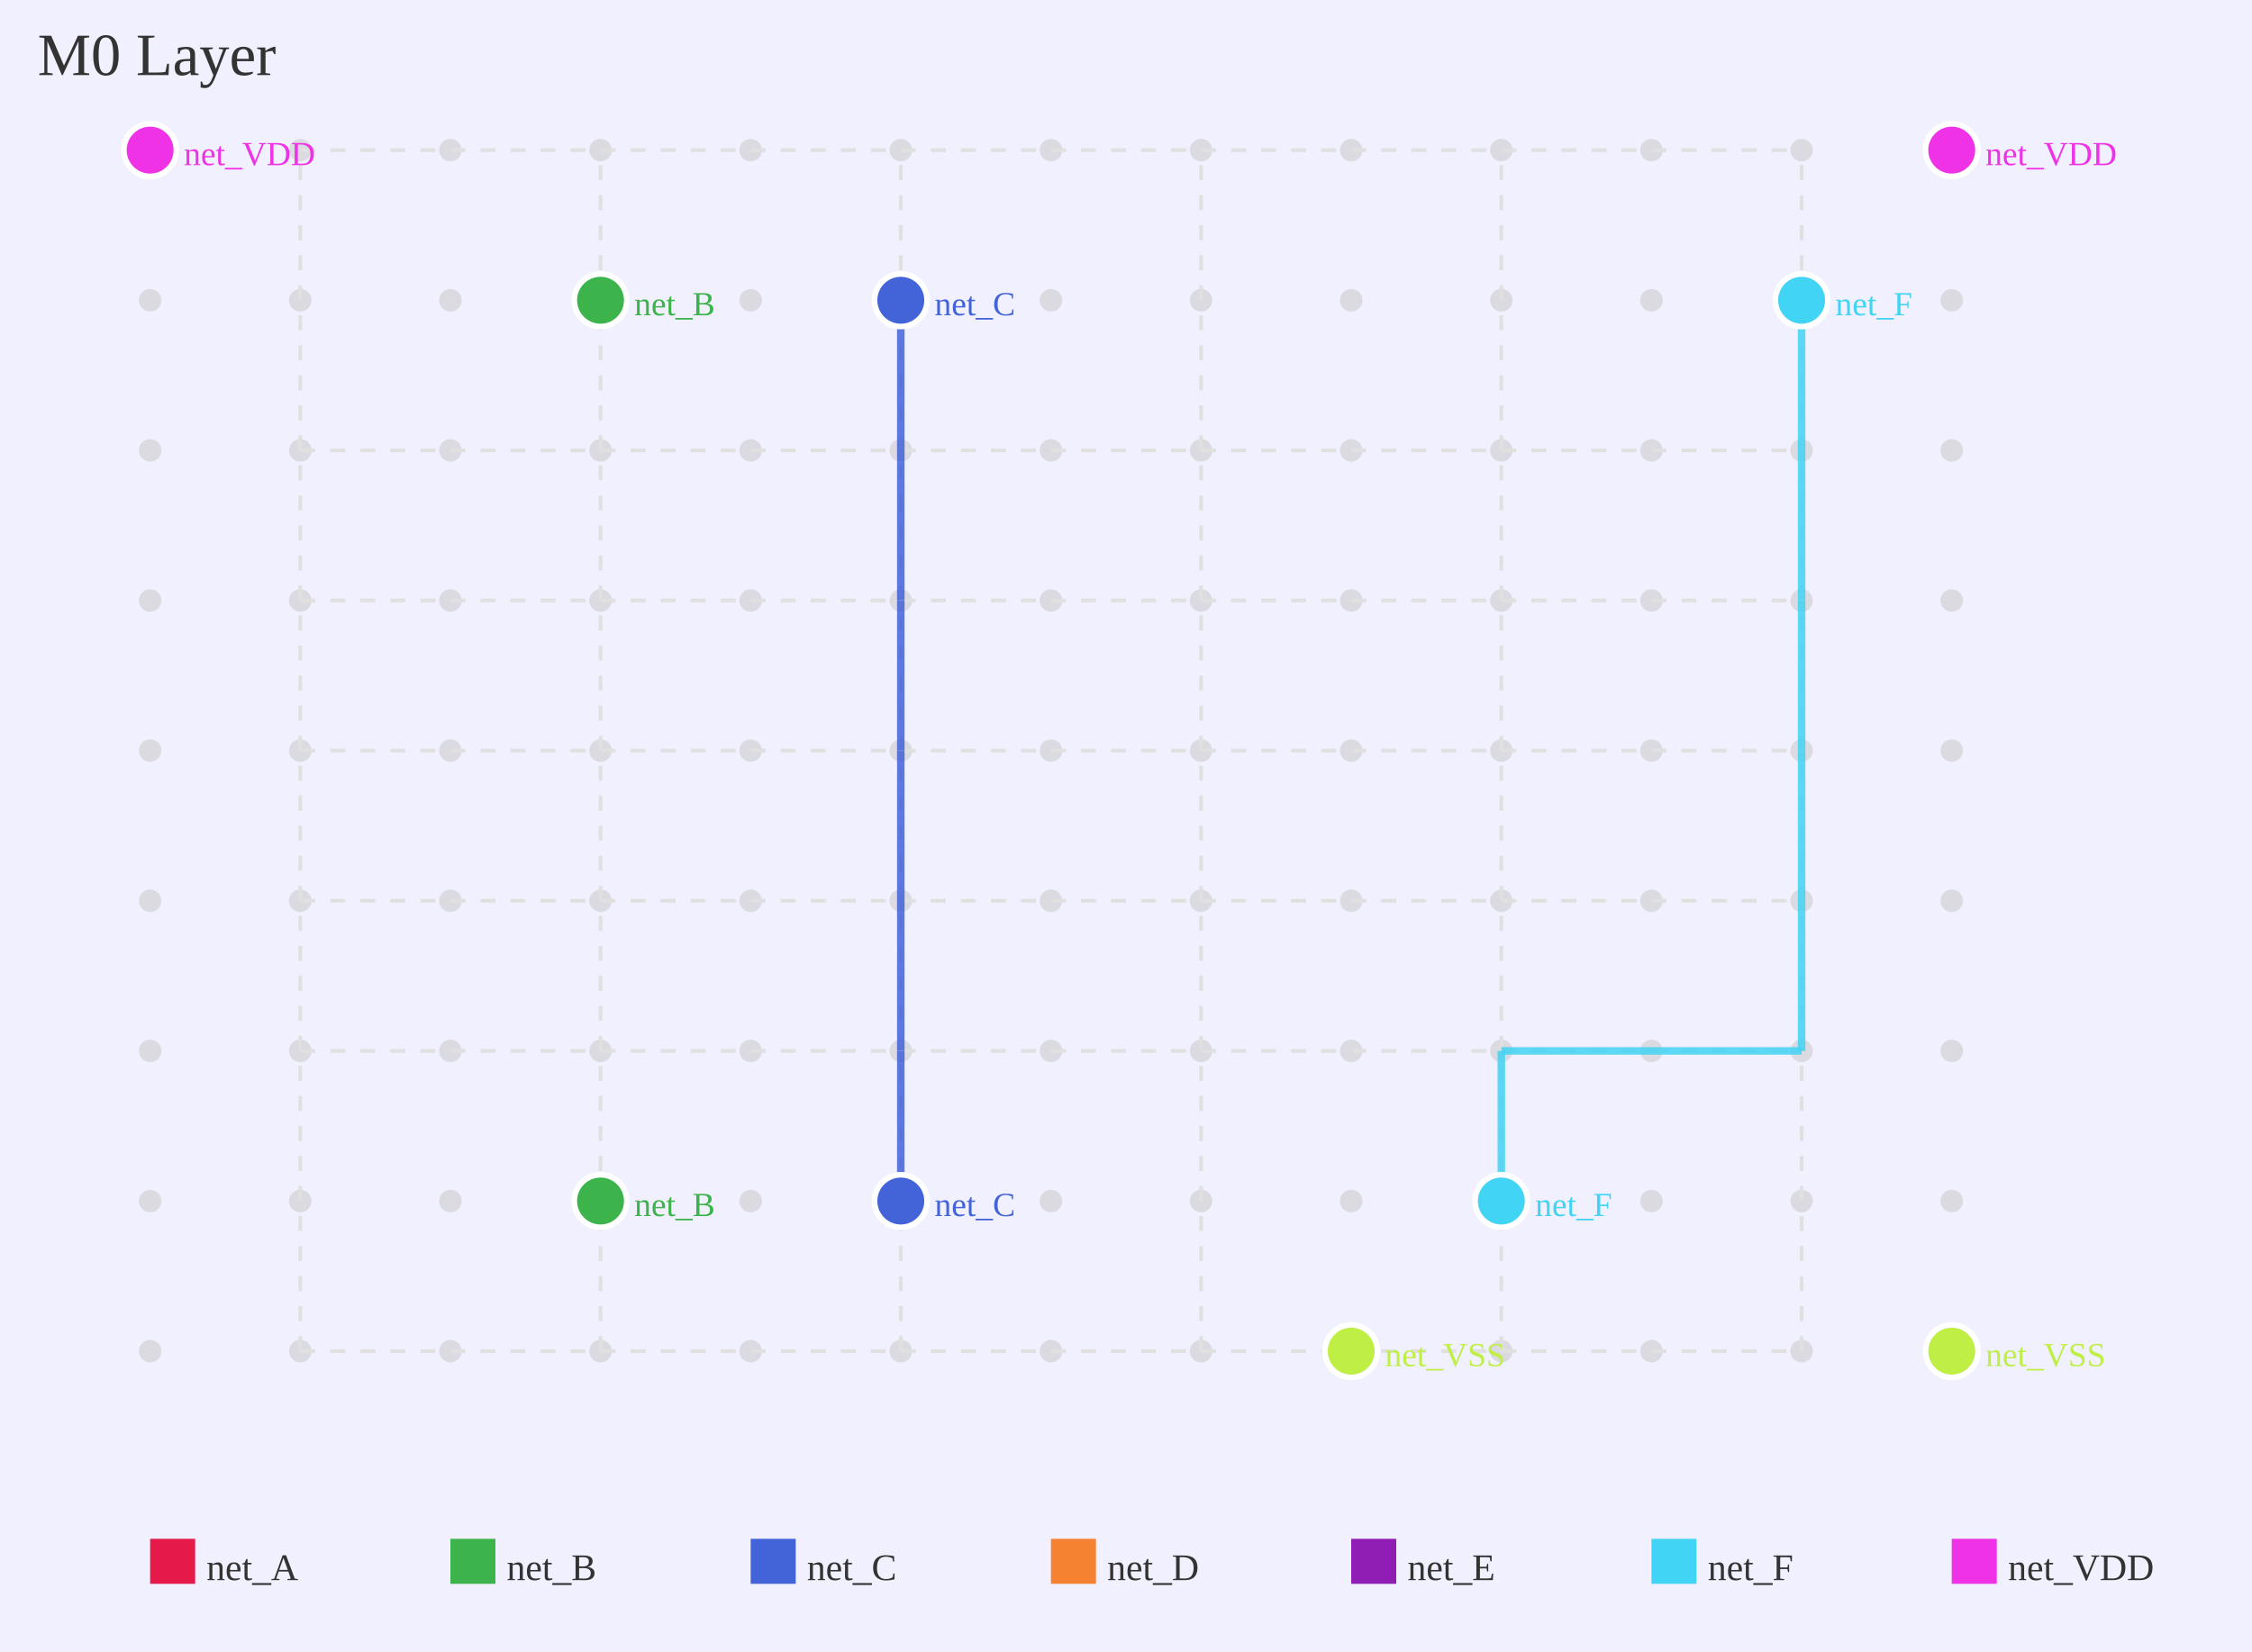
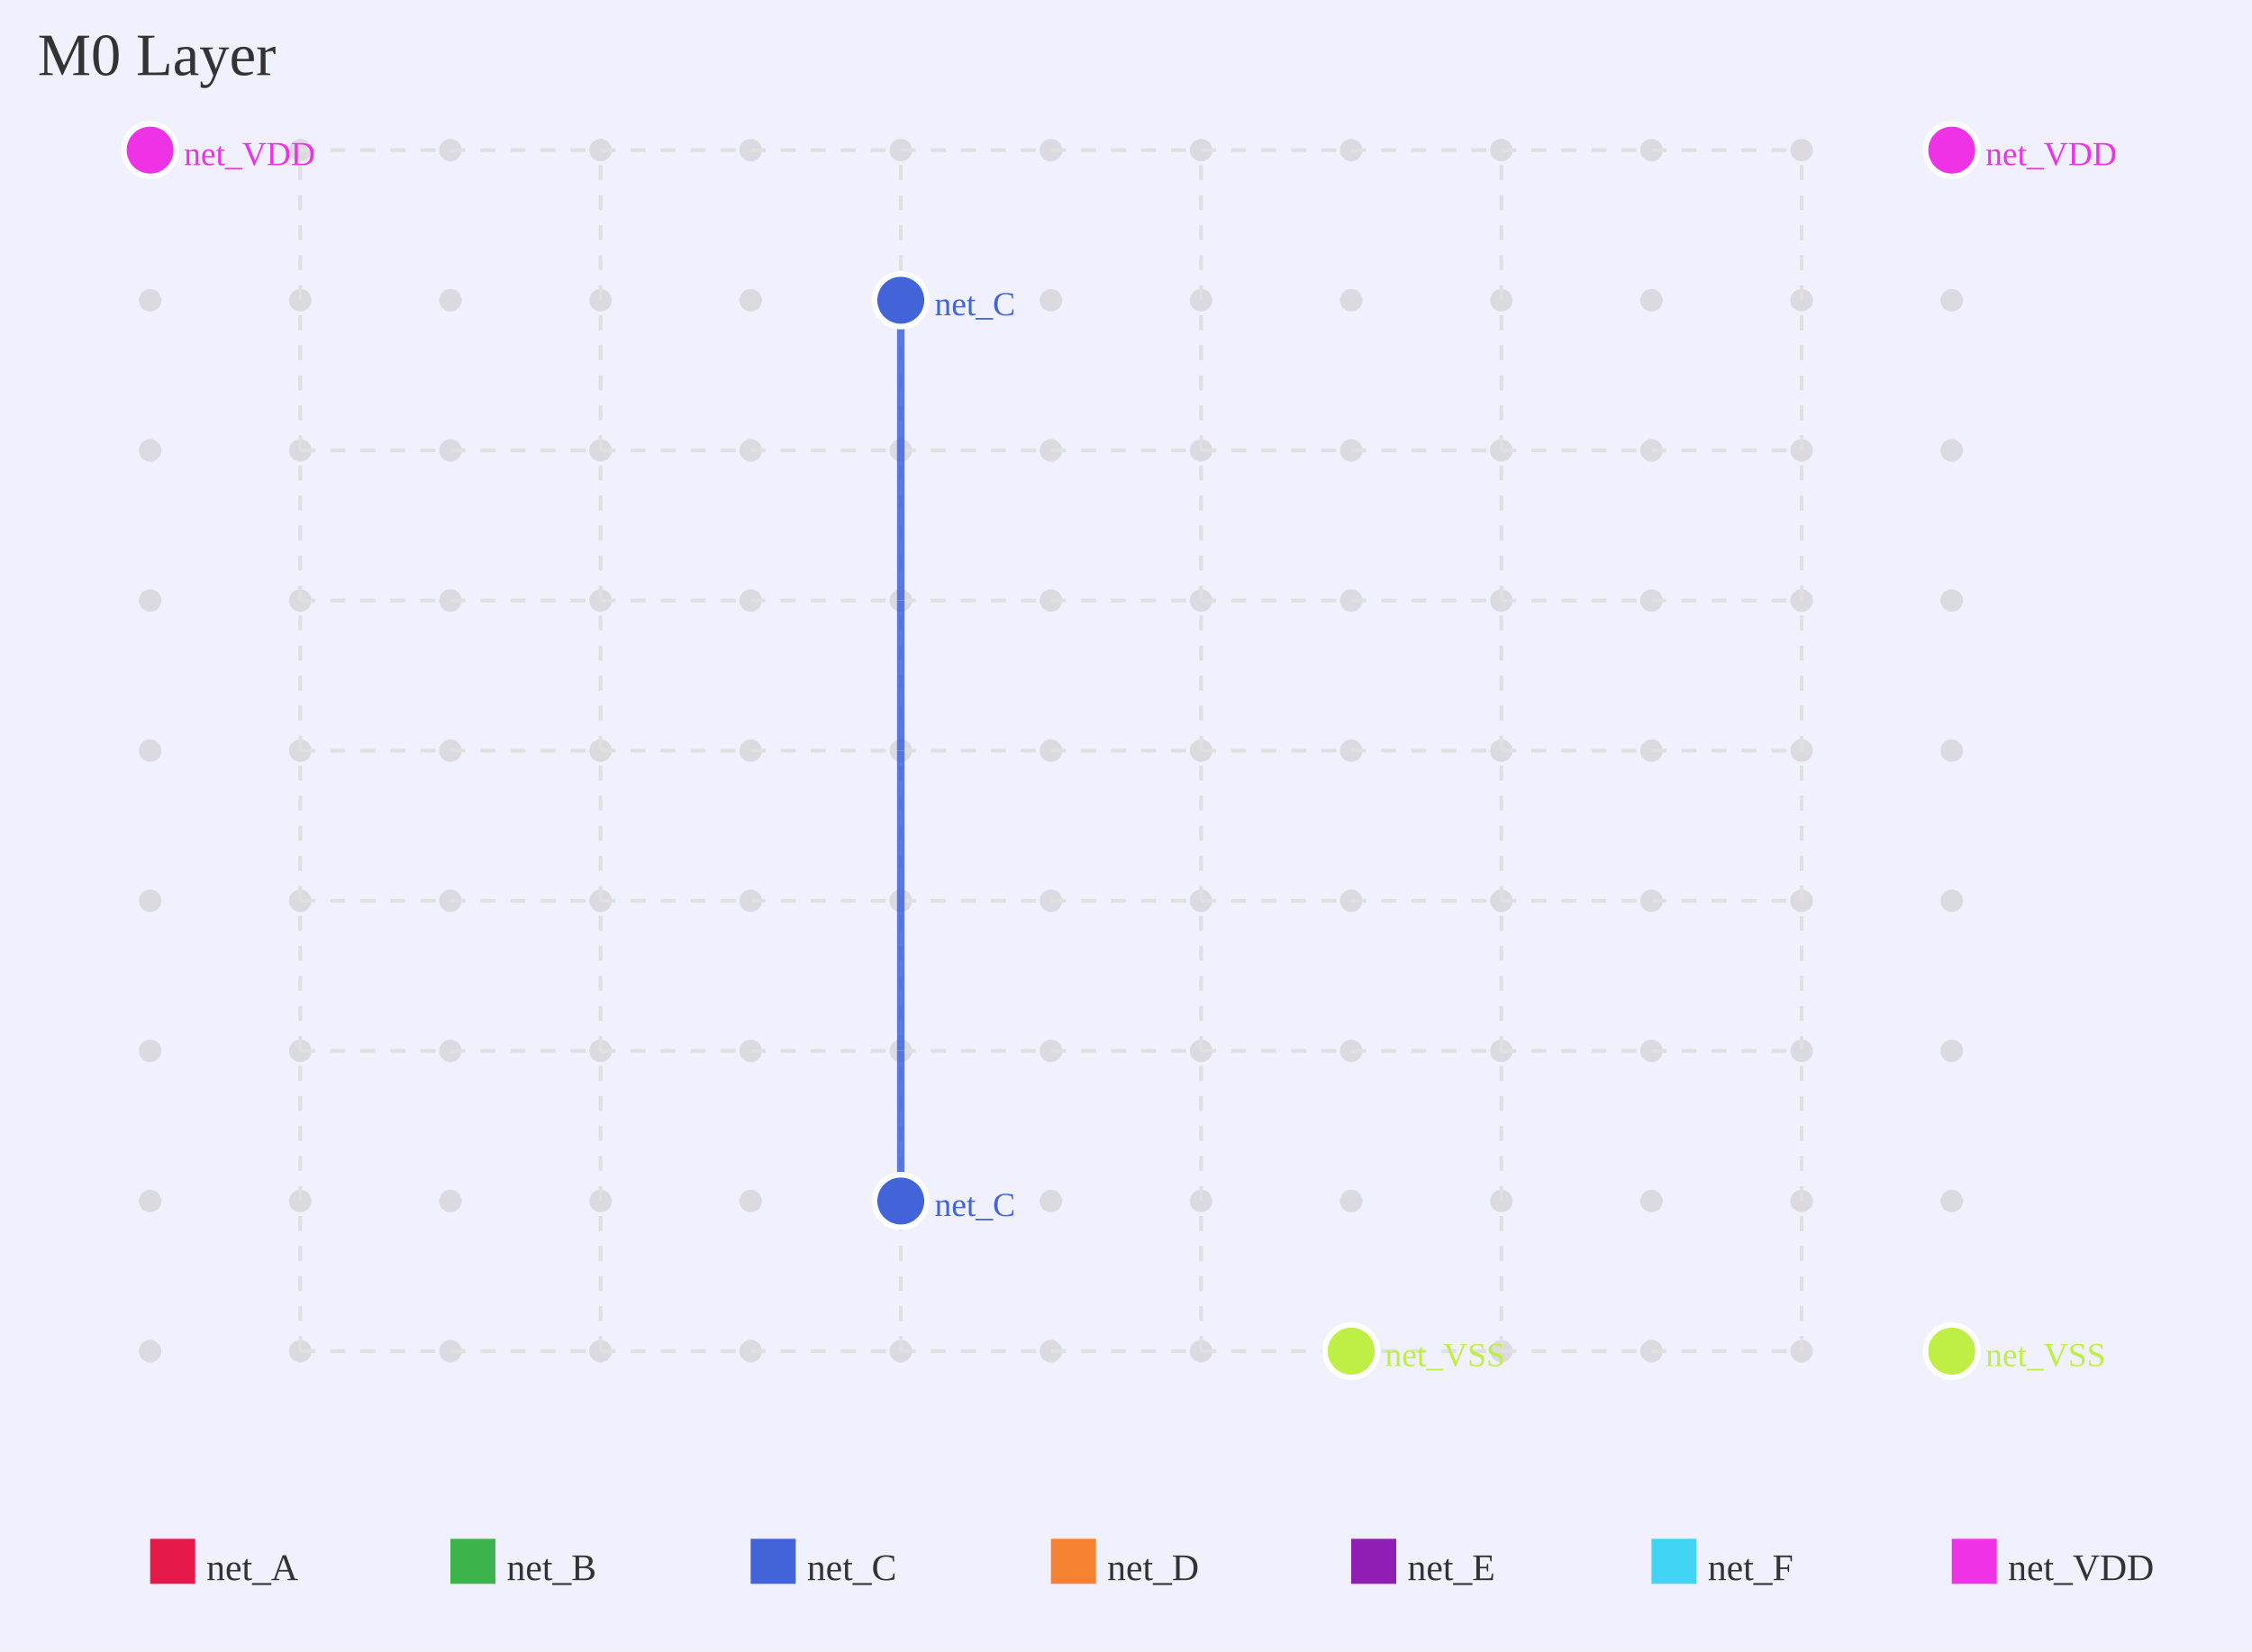
<svg xmlns="http://www.w3.org/2000/svg" width="600" height="440">
  <rect width="600" height="440" fill="#f0f0ff" />
  <text x="10" y="20" font-size="16" fill="#333">M0 Layer</text>
  <circle cx="40" cy="360" r="3" fill="#cccccc" opacity="0.6" />
  <circle cx="40" cy="320" r="3" fill="#cccccc" opacity="0.6" />
  <circle cx="40" cy="280" r="3" fill="#cccccc" opacity="0.6" />
  <circle cx="40" cy="240" r="3" fill="#cccccc" opacity="0.6" />
  <circle cx="40" cy="200" r="3" fill="#cccccc" opacity="0.6" />
  <circle cx="40" cy="160" r="3" fill="#cccccc" opacity="0.6" />
  <circle cx="40" cy="120" r="3" fill="#cccccc" opacity="0.6" />
  <circle cx="40" cy="80" r="3" fill="#cccccc" opacity="0.6" />
  <circle cx="40" cy="40" r="3" fill="#cccccc" opacity="0.6" />
  <circle cx="80" cy="360" r="3" fill="#cccccc" opacity="0.6" />
  <circle cx="80" cy="320" r="3" fill="#cccccc" opacity="0.6" />
  <circle cx="80" cy="280" r="3" fill="#cccccc" opacity="0.6" />
  <circle cx="80" cy="240" r="3" fill="#cccccc" opacity="0.6" />
  <circle cx="80" cy="200" r="3" fill="#cccccc" opacity="0.6" />
  <circle cx="80" cy="160" r="3" fill="#cccccc" opacity="0.6" />
  <circle cx="80" cy="120" r="3" fill="#cccccc" opacity="0.6" />
  <circle cx="80" cy="80" r="3" fill="#cccccc" opacity="0.6" />
  <circle cx="80" cy="40" r="3" fill="#cccccc" opacity="0.6" />
  <circle cx="120" cy="360" r="3" fill="#cccccc" opacity="0.6" />
  <circle cx="120" cy="320" r="3" fill="#cccccc" opacity="0.6" />
  <circle cx="120" cy="280" r="3" fill="#cccccc" opacity="0.6" />
  <circle cx="120" cy="240" r="3" fill="#cccccc" opacity="0.6" />
  <circle cx="120" cy="200" r="3" fill="#cccccc" opacity="0.6" />
  <circle cx="120" cy="160" r="3" fill="#cccccc" opacity="0.6" />
  <circle cx="120" cy="120" r="3" fill="#cccccc" opacity="0.6" />
  <circle cx="120" cy="80" r="3" fill="#cccccc" opacity="0.6" />
  <circle cx="120" cy="40" r="3" fill="#cccccc" opacity="0.6" />
  <circle cx="160" cy="360" r="3" fill="#cccccc" opacity="0.6" />
  <circle cx="160" cy="320" r="3" fill="#cccccc" opacity="0.6" />
  <circle cx="160" cy="280" r="3" fill="#cccccc" opacity="0.6" />
  <circle cx="160" cy="240" r="3" fill="#cccccc" opacity="0.6" />
  <circle cx="160" cy="200" r="3" fill="#cccccc" opacity="0.6" />
  <circle cx="160" cy="160" r="3" fill="#cccccc" opacity="0.6" />
  <circle cx="160" cy="120" r="3" fill="#cccccc" opacity="0.6" />
  <circle cx="160" cy="80" r="3" fill="#cccccc" opacity="0.6" />
  <circle cx="160" cy="40" r="3" fill="#cccccc" opacity="0.6" />
  <circle cx="200" cy="360" r="3" fill="#cccccc" opacity="0.6" />
  <circle cx="200" cy="320" r="3" fill="#cccccc" opacity="0.6" />
  <circle cx="200" cy="280" r="3" fill="#cccccc" opacity="0.6" />
  <circle cx="200" cy="240" r="3" fill="#cccccc" opacity="0.6" />
  <circle cx="200" cy="200" r="3" fill="#cccccc" opacity="0.6" />
  <circle cx="200" cy="160" r="3" fill="#cccccc" opacity="0.6" />
  <circle cx="200" cy="120" r="3" fill="#cccccc" opacity="0.6" />
  <circle cx="200" cy="80" r="3" fill="#cccccc" opacity="0.6" />
  <circle cx="200" cy="40" r="3" fill="#cccccc" opacity="0.6" />
  <circle cx="240" cy="360" r="3" fill="#cccccc" opacity="0.6" />
  <circle cx="240" cy="320" r="3" fill="#cccccc" opacity="0.6" />
  <circle cx="240" cy="280" r="3" fill="#cccccc" opacity="0.6" />
  <circle cx="240" cy="240" r="3" fill="#cccccc" opacity="0.6" />
  <circle cx="240" cy="200" r="3" fill="#cccccc" opacity="0.6" />
  <circle cx="240" cy="160" r="3" fill="#cccccc" opacity="0.6" />
  <circle cx="240" cy="120" r="3" fill="#cccccc" opacity="0.6" />
  <circle cx="240" cy="80" r="3" fill="#cccccc" opacity="0.6" />
  <circle cx="240" cy="40" r="3" fill="#cccccc" opacity="0.6" />
  <circle cx="280" cy="360" r="3" fill="#cccccc" opacity="0.6" />
  <circle cx="280" cy="320" r="3" fill="#cccccc" opacity="0.6" />
  <circle cx="280" cy="280" r="3" fill="#cccccc" opacity="0.6" />
  <circle cx="280" cy="240" r="3" fill="#cccccc" opacity="0.6" />
  <circle cx="280" cy="200" r="3" fill="#cccccc" opacity="0.6" />
  <circle cx="280" cy="160" r="3" fill="#cccccc" opacity="0.6" />
  <circle cx="280" cy="120" r="3" fill="#cccccc" opacity="0.6" />
  <circle cx="280" cy="80" r="3" fill="#cccccc" opacity="0.6" />
  <circle cx="280" cy="40" r="3" fill="#cccccc" opacity="0.6" />
  <circle cx="320" cy="360" r="3" fill="#cccccc" opacity="0.6" />
  <circle cx="320" cy="320" r="3" fill="#cccccc" opacity="0.6" />
  <circle cx="320" cy="280" r="3" fill="#cccccc" opacity="0.6" />
  <circle cx="320" cy="240" r="3" fill="#cccccc" opacity="0.6" />
  <circle cx="320" cy="200" r="3" fill="#cccccc" opacity="0.6" />
  <circle cx="320" cy="160" r="3" fill="#cccccc" opacity="0.6" />
  <circle cx="320" cy="120" r="3" fill="#cccccc" opacity="0.6" />
  <circle cx="320" cy="80" r="3" fill="#cccccc" opacity="0.6" />
  <circle cx="320" cy="40" r="3" fill="#cccccc" opacity="0.6" />
  <circle cx="360" cy="360" r="3" fill="#cccccc" opacity="0.6" />
  <circle cx="360" cy="320" r="3" fill="#cccccc" opacity="0.6" />
  <circle cx="360" cy="280" r="3" fill="#cccccc" opacity="0.6" />
  <circle cx="360" cy="240" r="3" fill="#cccccc" opacity="0.6" />
  <circle cx="360" cy="200" r="3" fill="#cccccc" opacity="0.6" />
  <circle cx="360" cy="160" r="3" fill="#cccccc" opacity="0.6" />
  <circle cx="360" cy="120" r="3" fill="#cccccc" opacity="0.6" />
  <circle cx="360" cy="80" r="3" fill="#cccccc" opacity="0.6" />
  <circle cx="360" cy="40" r="3" fill="#cccccc" opacity="0.6" />
  <circle cx="400" cy="360" r="3" fill="#cccccc" opacity="0.6" />
  <circle cx="400" cy="320" r="3" fill="#cccccc" opacity="0.6" />
  <circle cx="400" cy="280" r="3" fill="#cccccc" opacity="0.6" />
  <circle cx="400" cy="240" r="3" fill="#cccccc" opacity="0.6" />
  <circle cx="400" cy="200" r="3" fill="#cccccc" opacity="0.6" />
  <circle cx="400" cy="160" r="3" fill="#cccccc" opacity="0.6" />
  <circle cx="400" cy="120" r="3" fill="#cccccc" opacity="0.6" />
  <circle cx="400" cy="80" r="3" fill="#cccccc" opacity="0.6" />
  <circle cx="400" cy="40" r="3" fill="#cccccc" opacity="0.6" />
  <circle cx="440" cy="360" r="3" fill="#cccccc" opacity="0.6" />
  <circle cx="440" cy="320" r="3" fill="#cccccc" opacity="0.6" />
  <circle cx="440" cy="280" r="3" fill="#cccccc" opacity="0.6" />
  <circle cx="440" cy="240" r="3" fill="#cccccc" opacity="0.6" />
  <circle cx="440" cy="200" r="3" fill="#cccccc" opacity="0.6" />
  <circle cx="440" cy="160" r="3" fill="#cccccc" opacity="0.6" />
  <circle cx="440" cy="120" r="3" fill="#cccccc" opacity="0.6" />
  <circle cx="440" cy="80" r="3" fill="#cccccc" opacity="0.6" />
  <circle cx="440" cy="40" r="3" fill="#cccccc" opacity="0.6" />
  <circle cx="480" cy="360" r="3" fill="#cccccc" opacity="0.6" />
  <circle cx="480" cy="320" r="3" fill="#cccccc" opacity="0.6" />
  <circle cx="480" cy="280" r="3" fill="#cccccc" opacity="0.6" />
  <circle cx="480" cy="240" r="3" fill="#cccccc" opacity="0.6" />
  <circle cx="480" cy="200" r="3" fill="#cccccc" opacity="0.6" />
  <circle cx="480" cy="160" r="3" fill="#cccccc" opacity="0.6" />
  <circle cx="480" cy="120" r="3" fill="#cccccc" opacity="0.6" />
  <circle cx="480" cy="80" r="3" fill="#cccccc" opacity="0.6" />
  <circle cx="480" cy="40" r="3" fill="#cccccc" opacity="0.6" />
  <circle cx="520" cy="360" r="3" fill="#cccccc" opacity="0.6" />
  <circle cx="520" cy="320" r="3" fill="#cccccc" opacity="0.6" />
  <circle cx="520" cy="280" r="3" fill="#cccccc" opacity="0.6" />
  <circle cx="520" cy="240" r="3" fill="#cccccc" opacity="0.6" />
  <circle cx="520" cy="200" r="3" fill="#cccccc" opacity="0.6" />
  <circle cx="520" cy="160" r="3" fill="#cccccc" opacity="0.6" />
  <circle cx="520" cy="120" r="3" fill="#cccccc" opacity="0.6" />
  <circle cx="520" cy="80" r="3" fill="#cccccc" opacity="0.6" />
  <circle cx="520" cy="40" r="3" fill="#cccccc" opacity="0.6" />
  <line x1="80" y1="360" x2="80" y2="320" stroke="#e0e0e0" stroke-width="1" stroke-dasharray="4,4" />
  <line x1="80" y1="360" x2="160" y2="360" stroke="#e0e0e0" stroke-width="1" stroke-dasharray="4,4" />
  <line x1="80" y1="320" x2="80" y2="280" stroke="#e0e0e0" stroke-width="1" stroke-dasharray="4,4" />
  <line x1="80" y1="280" x2="80" y2="240" stroke="#e0e0e0" stroke-width="1" stroke-dasharray="4,4" />
  <line x1="80" y1="280" x2="160" y2="280" stroke="#e0e0e0" stroke-width="1" stroke-dasharray="4,4" />
  <line x1="80" y1="240" x2="80" y2="200" stroke="#e0e0e0" stroke-width="1" stroke-dasharray="4,4" />
  <line x1="80" y1="240" x2="160" y2="240" stroke="#e0e0e0" stroke-width="1" stroke-dasharray="4,4" />
  <line x1="80" y1="200" x2="80" y2="160" stroke="#e0e0e0" stroke-width="1" stroke-dasharray="4,4" />
  <line x1="80" y1="200" x2="160" y2="200" stroke="#e0e0e0" stroke-width="1" stroke-dasharray="4,4" />
  <line x1="80" y1="160" x2="80" y2="120" stroke="#e0e0e0" stroke-width="1" stroke-dasharray="4,4" />
  <line x1="80" y1="160" x2="160" y2="160" stroke="#e0e0e0" stroke-width="1" stroke-dasharray="4,4" />
  <line x1="80" y1="120" x2="80" y2="80" stroke="#e0e0e0" stroke-width="1" stroke-dasharray="4,4" />
  <line x1="80" y1="120" x2="160" y2="120" stroke="#e0e0e0" stroke-width="1" stroke-dasharray="4,4" />
  <line x1="80" y1="80" x2="80" y2="40" stroke="#e0e0e0" stroke-width="1" stroke-dasharray="4,4" />
  <line x1="80" y1="40" x2="160" y2="40" stroke="#e0e0e0" stroke-width="1" stroke-dasharray="4,4" />
  <line x1="160" y1="360" x2="160" y2="320" stroke="#e0e0e0" stroke-width="1" stroke-dasharray="4,4" />
  <line x1="160" y1="360" x2="240" y2="360" stroke="#e0e0e0" stroke-width="1" stroke-dasharray="4,4" />
  <line x1="160" y1="320" x2="160" y2="280" stroke="#e0e0e0" stroke-width="1" stroke-dasharray="4,4" />
  <line x1="160" y1="280" x2="160" y2="240" stroke="#e0e0e0" stroke-width="1" stroke-dasharray="4,4" />
  <line x1="160" y1="280" x2="240" y2="280" stroke="#e0e0e0" stroke-width="1" stroke-dasharray="4,4" />
  <line x1="160" y1="240" x2="160" y2="200" stroke="#e0e0e0" stroke-width="1" stroke-dasharray="4,4" />
  <line x1="160" y1="240" x2="240" y2="240" stroke="#e0e0e0" stroke-width="1" stroke-dasharray="4,4" />
  <line x1="160" y1="200" x2="160" y2="160" stroke="#e0e0e0" stroke-width="1" stroke-dasharray="4,4" />
  <line x1="160" y1="200" x2="240" y2="200" stroke="#e0e0e0" stroke-width="1" stroke-dasharray="4,4" />
  <line x1="160" y1="160" x2="160" y2="120" stroke="#e0e0e0" stroke-width="1" stroke-dasharray="4,4" />
  <line x1="160" y1="160" x2="240" y2="160" stroke="#e0e0e0" stroke-width="1" stroke-dasharray="4,4" />
  <line x1="160" y1="120" x2="160" y2="80" stroke="#e0e0e0" stroke-width="1" stroke-dasharray="4,4" />
  <line x1="160" y1="120" x2="240" y2="120" stroke="#e0e0e0" stroke-width="1" stroke-dasharray="4,4" />
  <line x1="160" y1="80" x2="160" y2="40" stroke="#e0e0e0" stroke-width="1" stroke-dasharray="4,4" />
  <line x1="160" y1="40" x2="240" y2="40" stroke="#e0e0e0" stroke-width="1" stroke-dasharray="4,4" />
  <line x1="240" y1="360" x2="240" y2="320" stroke="#e0e0e0" stroke-width="1" stroke-dasharray="4,4" />
  <line x1="240" y1="360" x2="320" y2="360" stroke="#e0e0e0" stroke-width="1" stroke-dasharray="4,4" />
  <line x1="240" y1="320" x2="240" y2="280" stroke="#e0e0e0" stroke-width="1" stroke-dasharray="4,4" />
  <line x1="240" y1="280" x2="240" y2="240" stroke="#e0e0e0" stroke-width="1" stroke-dasharray="4,4" />
  <line x1="240" y1="280" x2="320" y2="280" stroke="#e0e0e0" stroke-width="1" stroke-dasharray="4,4" />
  <line x1="240" y1="240" x2="240" y2="200" stroke="#e0e0e0" stroke-width="1" stroke-dasharray="4,4" />
  <line x1="240" y1="240" x2="320" y2="240" stroke="#e0e0e0" stroke-width="1" stroke-dasharray="4,4" />
  <line x1="240" y1="200" x2="240" y2="160" stroke="#e0e0e0" stroke-width="1" stroke-dasharray="4,4" />
  <line x1="240" y1="200" x2="320" y2="200" stroke="#e0e0e0" stroke-width="1" stroke-dasharray="4,4" />
  <line x1="240" y1="160" x2="240" y2="120" stroke="#e0e0e0" stroke-width="1" stroke-dasharray="4,4" />
  <line x1="240" y1="160" x2="320" y2="160" stroke="#e0e0e0" stroke-width="1" stroke-dasharray="4,4" />
  <line x1="240" y1="120" x2="240" y2="80" stroke="#e0e0e0" stroke-width="1" stroke-dasharray="4,4" />
  <line x1="240" y1="120" x2="320" y2="120" stroke="#e0e0e0" stroke-width="1" stroke-dasharray="4,4" />
  <line x1="240" y1="80" x2="240" y2="40" stroke="#e0e0e0" stroke-width="1" stroke-dasharray="4,4" />
  <line x1="240" y1="40" x2="320" y2="40" stroke="#e0e0e0" stroke-width="1" stroke-dasharray="4,4" />
  <line x1="320" y1="360" x2="320" y2="320" stroke="#e0e0e0" stroke-width="1" stroke-dasharray="4,4" />
  <line x1="320" y1="360" x2="400" y2="360" stroke="#e0e0e0" stroke-width="1" stroke-dasharray="4,4" />
  <line x1="320" y1="320" x2="320" y2="280" stroke="#e0e0e0" stroke-width="1" stroke-dasharray="4,4" />
  <line x1="320" y1="280" x2="320" y2="240" stroke="#e0e0e0" stroke-width="1" stroke-dasharray="4,4" />
  <line x1="320" y1="280" x2="400" y2="280" stroke="#e0e0e0" stroke-width="1" stroke-dasharray="4,4" />
  <line x1="320" y1="240" x2="320" y2="200" stroke="#e0e0e0" stroke-width="1" stroke-dasharray="4,4" />
  <line x1="320" y1="240" x2="400" y2="240" stroke="#e0e0e0" stroke-width="1" stroke-dasharray="4,4" />
  <line x1="320" y1="200" x2="320" y2="160" stroke="#e0e0e0" stroke-width="1" stroke-dasharray="4,4" />
  <line x1="320" y1="200" x2="400" y2="200" stroke="#e0e0e0" stroke-width="1" stroke-dasharray="4,4" />
  <line x1="320" y1="160" x2="320" y2="120" stroke="#e0e0e0" stroke-width="1" stroke-dasharray="4,4" />
  <line x1="320" y1="160" x2="400" y2="160" stroke="#e0e0e0" stroke-width="1" stroke-dasharray="4,4" />
  <line x1="320" y1="120" x2="320" y2="80" stroke="#e0e0e0" stroke-width="1" stroke-dasharray="4,4" />
  <line x1="320" y1="120" x2="400" y2="120" stroke="#e0e0e0" stroke-width="1" stroke-dasharray="4,4" />
  <line x1="320" y1="80" x2="320" y2="40" stroke="#e0e0e0" stroke-width="1" stroke-dasharray="4,4" />
  <line x1="320" y1="40" x2="400" y2="40" stroke="#e0e0e0" stroke-width="1" stroke-dasharray="4,4" />
  <line x1="400" y1="360" x2="400" y2="320" stroke="#e0e0e0" stroke-width="1" stroke-dasharray="4,4" />
  <line x1="400" y1="360" x2="480" y2="360" stroke="#e0e0e0" stroke-width="1" stroke-dasharray="4,4" />
  <line x1="400" y1="320" x2="400" y2="280" stroke="#e0e0e0" stroke-width="1" stroke-dasharray="4,4" />
  <line x1="400" y1="280" x2="400" y2="240" stroke="#e0e0e0" stroke-width="1" stroke-dasharray="4,4" />
  <line x1="400" y1="280" x2="480" y2="280" stroke="#e0e0e0" stroke-width="1" stroke-dasharray="4,4" />
  <line x1="400" y1="240" x2="400" y2="200" stroke="#e0e0e0" stroke-width="1" stroke-dasharray="4,4" />
  <line x1="400" y1="240" x2="480" y2="240" stroke="#e0e0e0" stroke-width="1" stroke-dasharray="4,4" />
  <line x1="400" y1="200" x2="400" y2="160" stroke="#e0e0e0" stroke-width="1" stroke-dasharray="4,4" />
  <line x1="400" y1="200" x2="480" y2="200" stroke="#e0e0e0" stroke-width="1" stroke-dasharray="4,4" />
  <line x1="400" y1="160" x2="400" y2="120" stroke="#e0e0e0" stroke-width="1" stroke-dasharray="4,4" />
  <line x1="400" y1="160" x2="480" y2="160" stroke="#e0e0e0" stroke-width="1" stroke-dasharray="4,4" />
  <line x1="400" y1="120" x2="400" y2="80" stroke="#e0e0e0" stroke-width="1" stroke-dasharray="4,4" />
  <line x1="400" y1="120" x2="480" y2="120" stroke="#e0e0e0" stroke-width="1" stroke-dasharray="4,4" />
  <line x1="400" y1="80" x2="400" y2="40" stroke="#e0e0e0" stroke-width="1" stroke-dasharray="4,4" />
  <line x1="400" y1="40" x2="480" y2="40" stroke="#e0e0e0" stroke-width="1" stroke-dasharray="4,4" />
  <line x1="480" y1="360" x2="480" y2="320" stroke="#e0e0e0" stroke-width="1" stroke-dasharray="4,4" />
  <line x1="480" y1="320" x2="480" y2="280" stroke="#e0e0e0" stroke-width="1" stroke-dasharray="4,4" />
  <line x1="480" y1="280" x2="480" y2="240" stroke="#e0e0e0" stroke-width="1" stroke-dasharray="4,4" />
  <line x1="480" y1="240" x2="480" y2="200" stroke="#e0e0e0" stroke-width="1" stroke-dasharray="4,4" />
  <line x1="480" y1="200" x2="480" y2="160" stroke="#e0e0e0" stroke-width="1" stroke-dasharray="4,4" />
  <line x1="480" y1="160" x2="480" y2="120" stroke="#e0e0e0" stroke-width="1" stroke-dasharray="4,4" />
  <line x1="480" y1="120" x2="480" y2="80" stroke="#e0e0e0" stroke-width="1" stroke-dasharray="4,4" />
  <line x1="480" y1="80" x2="480" y2="40" stroke="#e0e0e0" stroke-width="1" stroke-dasharray="4,4" />
-   <line x1="160" y1="320" x2="160" y2="320" stroke="#3cb44b" stroke-width="1" stroke-dasharray="3,3" opacity="0.85" />
-   <line x1="160" y1="80" x2="160" y2="80" stroke="#3cb44b" stroke-width="1" stroke-dasharray="3,3" opacity="0.85" />
  <line x1="240" y1="280" x2="240" y2="320" stroke="#4363d8" stroke-width="2" opacity="0.85" />
  <line x1="240" y1="240" x2="240" y2="280" stroke="#4363d8" stroke-width="2" opacity="0.85" />
  <line x1="240" y1="200" x2="240" y2="240" stroke="#4363d8" stroke-width="2" opacity="0.85" />
  <line x1="240" y1="160" x2="240" y2="200" stroke="#4363d8" stroke-width="2" opacity="0.85" />
  <line x1="240" y1="120" x2="240" y2="160" stroke="#4363d8" stroke-width="2" opacity="0.85" />
  <line x1="240" y1="80" x2="240" y2="120" stroke="#4363d8" stroke-width="2" opacity="0.85" />
-   <line x1="400" y1="280" x2="400" y2="320" stroke="#42d4f4" stroke-width="2" opacity="0.85" />
-   <line x1="480" y1="280" x2="400" y2="280" stroke="#42d4f4" stroke-width="2" opacity="0.85" />
-   <line x1="480" y1="240" x2="480" y2="280" stroke="#42d4f4" stroke-width="2" opacity="0.85" />
-   <line x1="480" y1="200" x2="480" y2="240" stroke="#42d4f4" stroke-width="2" opacity="0.85" />
-   <line x1="480" y1="160" x2="480" y2="200" stroke="#42d4f4" stroke-width="2" opacity="0.85" />
-   <line x1="480" y1="120" x2="480" y2="160" stroke="#42d4f4" stroke-width="2" opacity="0.85" />
-   <line x1="480" y1="80" x2="480" y2="120" stroke="#42d4f4" stroke-width="2" opacity="0.85" />
  <line x1="40" y1="40" x2="40" y2="40" stroke="#f032e6" stroke-width="1" stroke-dasharray="3,3" opacity="0.85" />
  <line x1="520" y1="40" x2="520" y2="40" stroke="#f032e6" stroke-width="1" stroke-dasharray="3,3" opacity="0.85" />
  <line x1="360" y1="360" x2="360" y2="360" stroke="#bfef45" stroke-width="1" stroke-dasharray="3,3" opacity="0.85" />
  <line x1="520" y1="360" x2="520" y2="360" stroke="#bfef45" stroke-width="1" stroke-dasharray="3,3" opacity="0.85" />
-   <circle cx="160" cy="80" r="7" fill="#3cb44b" stroke="white" stroke-width="1.5" />
-   <text x="169" y="84" font-size="9" fill="#3cb44b">net_B</text>
-   <circle cx="160" cy="320" r="7" fill="#3cb44b" stroke="white" stroke-width="1.5" />
-   <text x="169" y="324" font-size="9" fill="#3cb44b">net_B</text>
  <circle cx="240" cy="80" r="7" fill="#4363d8" stroke="white" stroke-width="1.5" />
  <text x="249" y="84" font-size="9" fill="#4363d8">net_C</text>
  <circle cx="240" cy="320" r="7" fill="#4363d8" stroke="white" stroke-width="1.5" />
  <text x="249" y="324" font-size="9" fill="#4363d8">net_C</text>
-   <circle cx="480" cy="80" r="7" fill="#42d4f4" stroke="white" stroke-width="1.5" />
-   <text x="489" y="84" font-size="9" fill="#42d4f4">net_F</text>
-   <circle cx="400" cy="320" r="7" fill="#42d4f4" stroke="white" stroke-width="1.5" />
-   <text x="409" y="324" font-size="9" fill="#42d4f4">net_F</text>
  <circle cx="40" cy="40" r="7" fill="#f032e6" stroke="white" stroke-width="1.5" />
  <text x="49" y="44" font-size="9" fill="#f032e6">net_VDD</text>
  <circle cx="520" cy="40" r="7" fill="#f032e6" stroke="white" stroke-width="1.5" />
  <text x="529" y="44" font-size="9" fill="#f032e6">net_VDD</text>
  <circle cx="360" cy="360" r="7" fill="#bfef45" stroke="white" stroke-width="1.5" />
  <text x="369" y="364" font-size="9" fill="#bfef45">net_VSS</text>
  <circle cx="520" cy="360" r="7" fill="#bfef45" stroke="white" stroke-width="1.5" />
  <text x="529" y="364" font-size="9" fill="#bfef45">net_VSS</text>
  <rect x="40" y="410" width="12" height="12" fill="#e6194b" />
  <text x="55" y="421" font-size="10" fill="#333">net_A</text>
  <rect x="120" y="410" width="12" height="12" fill="#3cb44b" />
  <text x="135" y="421" font-size="10" fill="#333">net_B</text>
  <rect x="200" y="410" width="12" height="12" fill="#4363d8" />
  <text x="215" y="421" font-size="10" fill="#333">net_C</text>
  <rect x="280" y="410" width="12" height="12" fill="#f58231" />
  <text x="295" y="421" font-size="10" fill="#333">net_D</text>
  <rect x="360" y="410" width="12" height="12" fill="#911eb4" />
  <text x="375" y="421" font-size="10" fill="#333">net_E</text>
  <rect x="440" y="410" width="12" height="12" fill="#42d4f4" />
  <text x="455" y="421" font-size="10" fill="#333">net_F</text>
  <rect x="520" y="410" width="12" height="12" fill="#f032e6" />
  <text x="535" y="421" font-size="10" fill="#333">net_VDD</text>
</svg>
